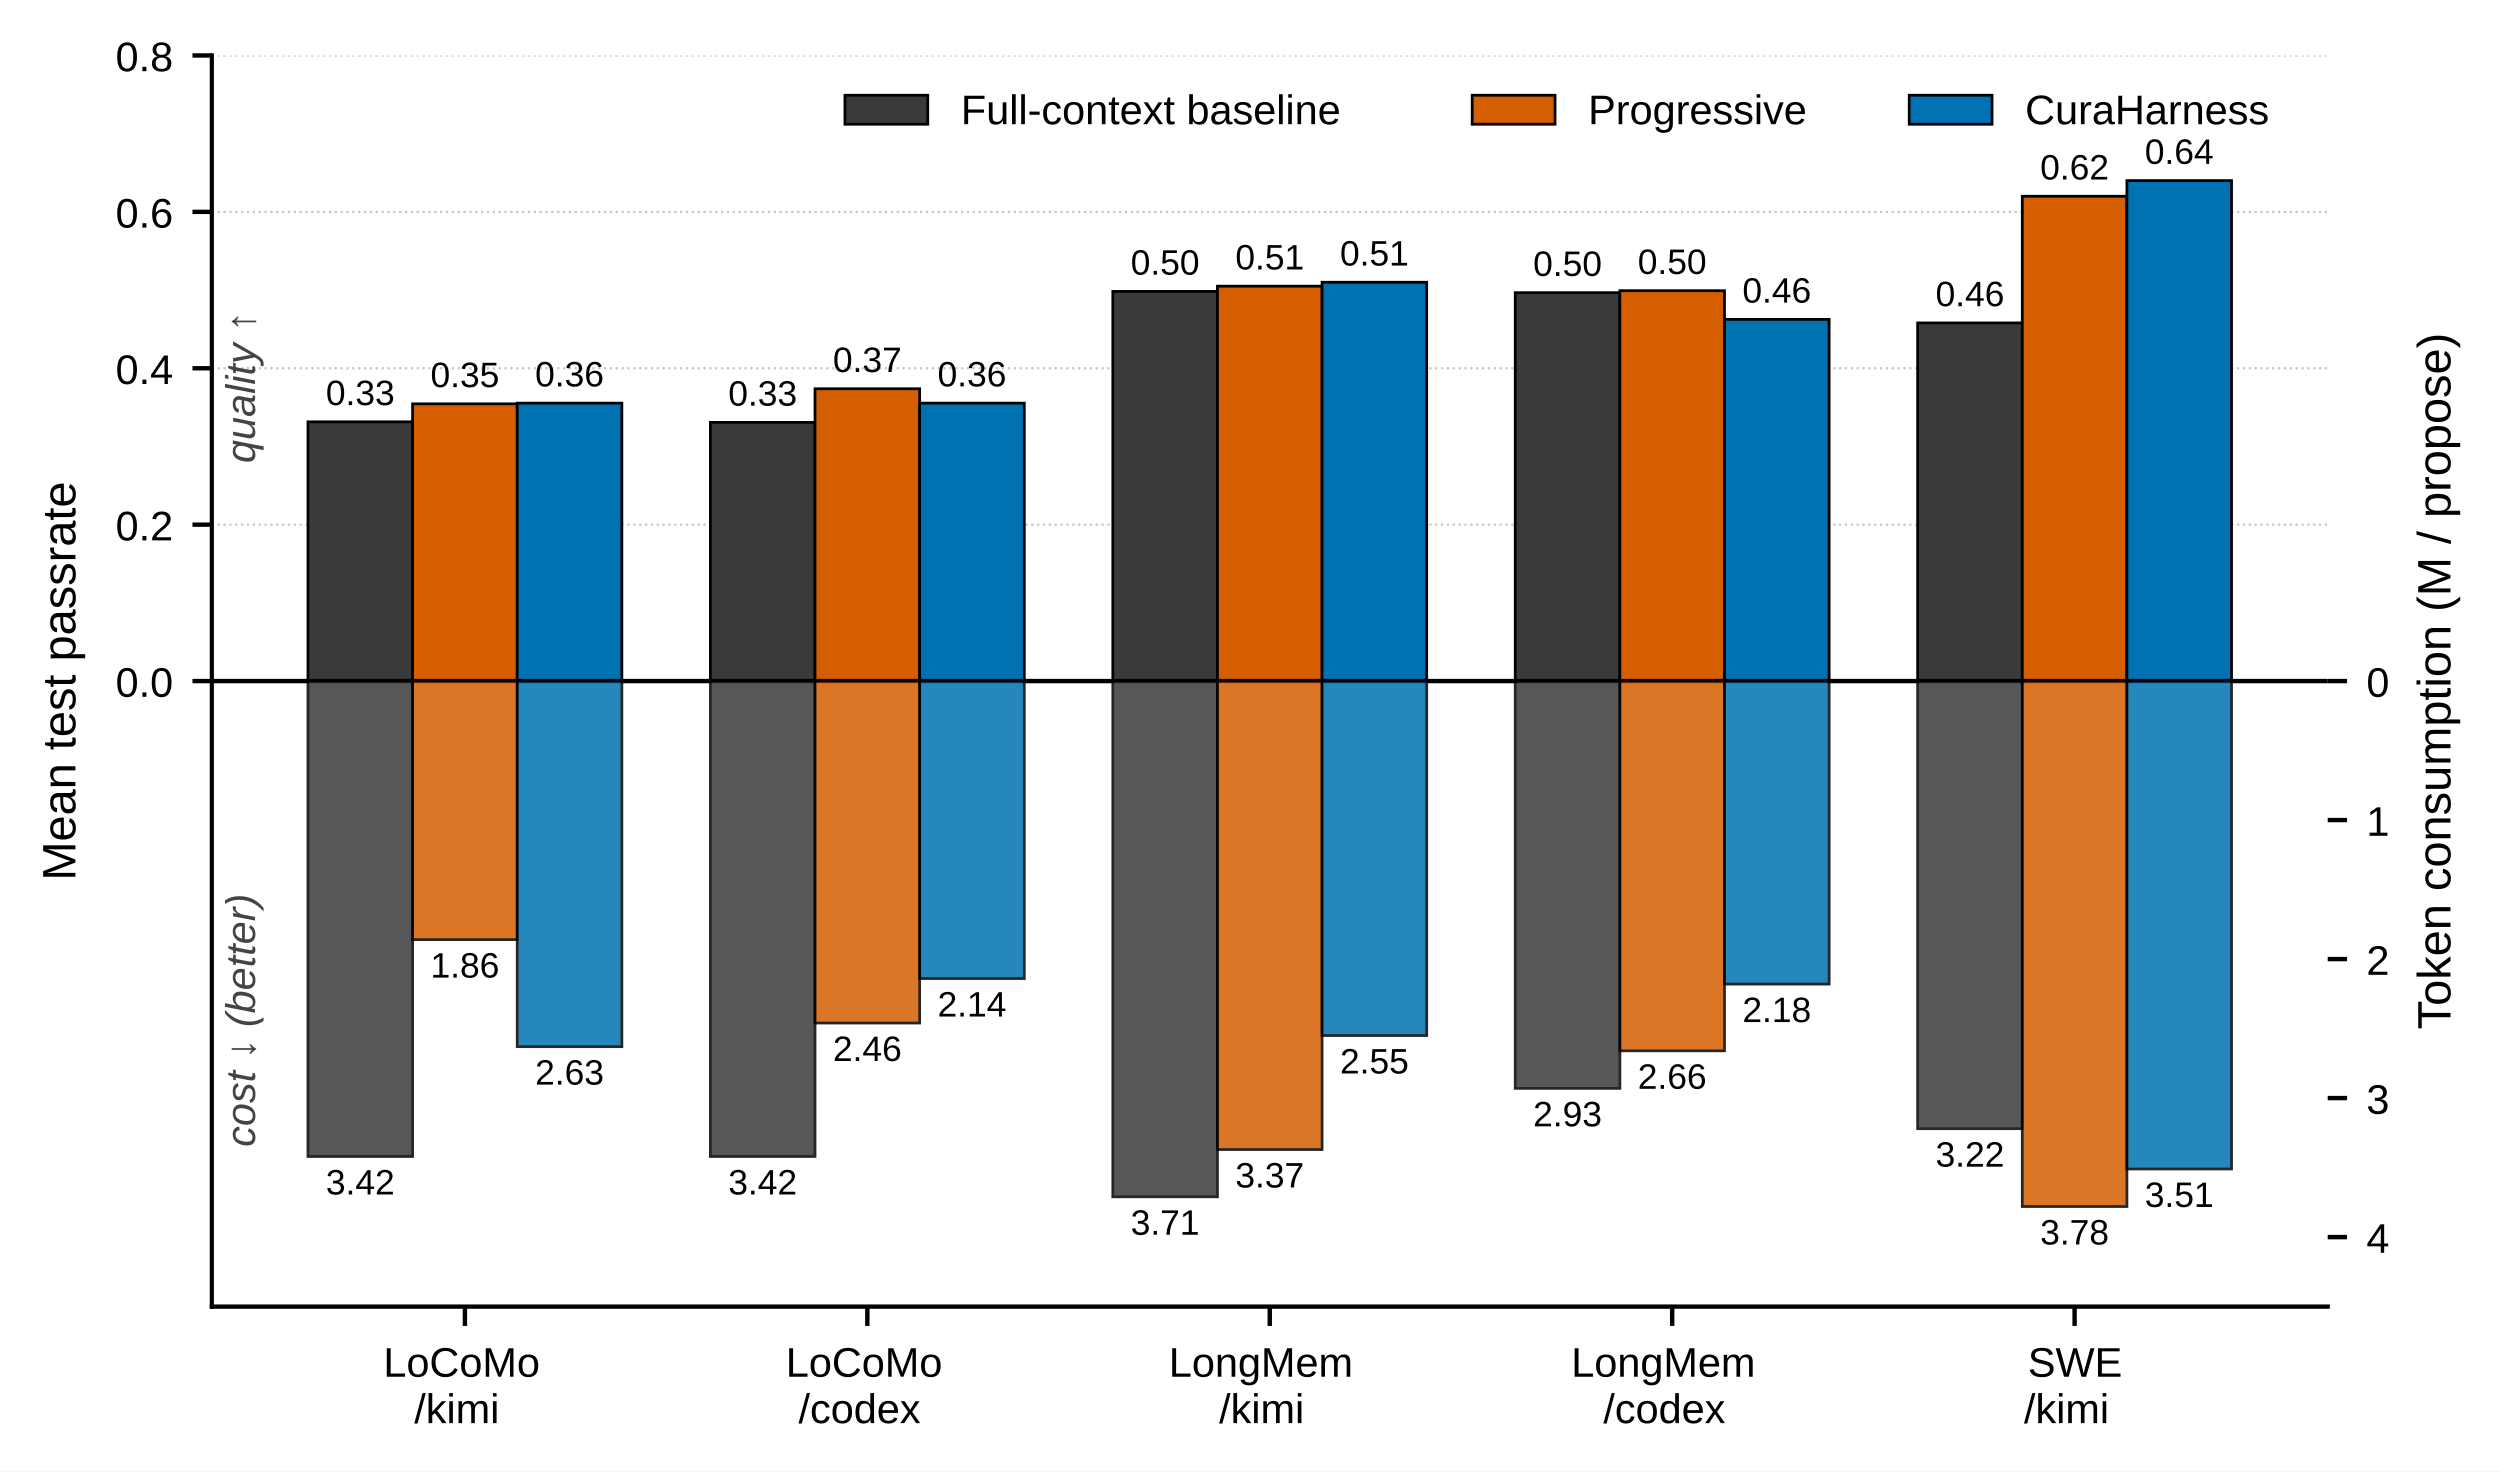
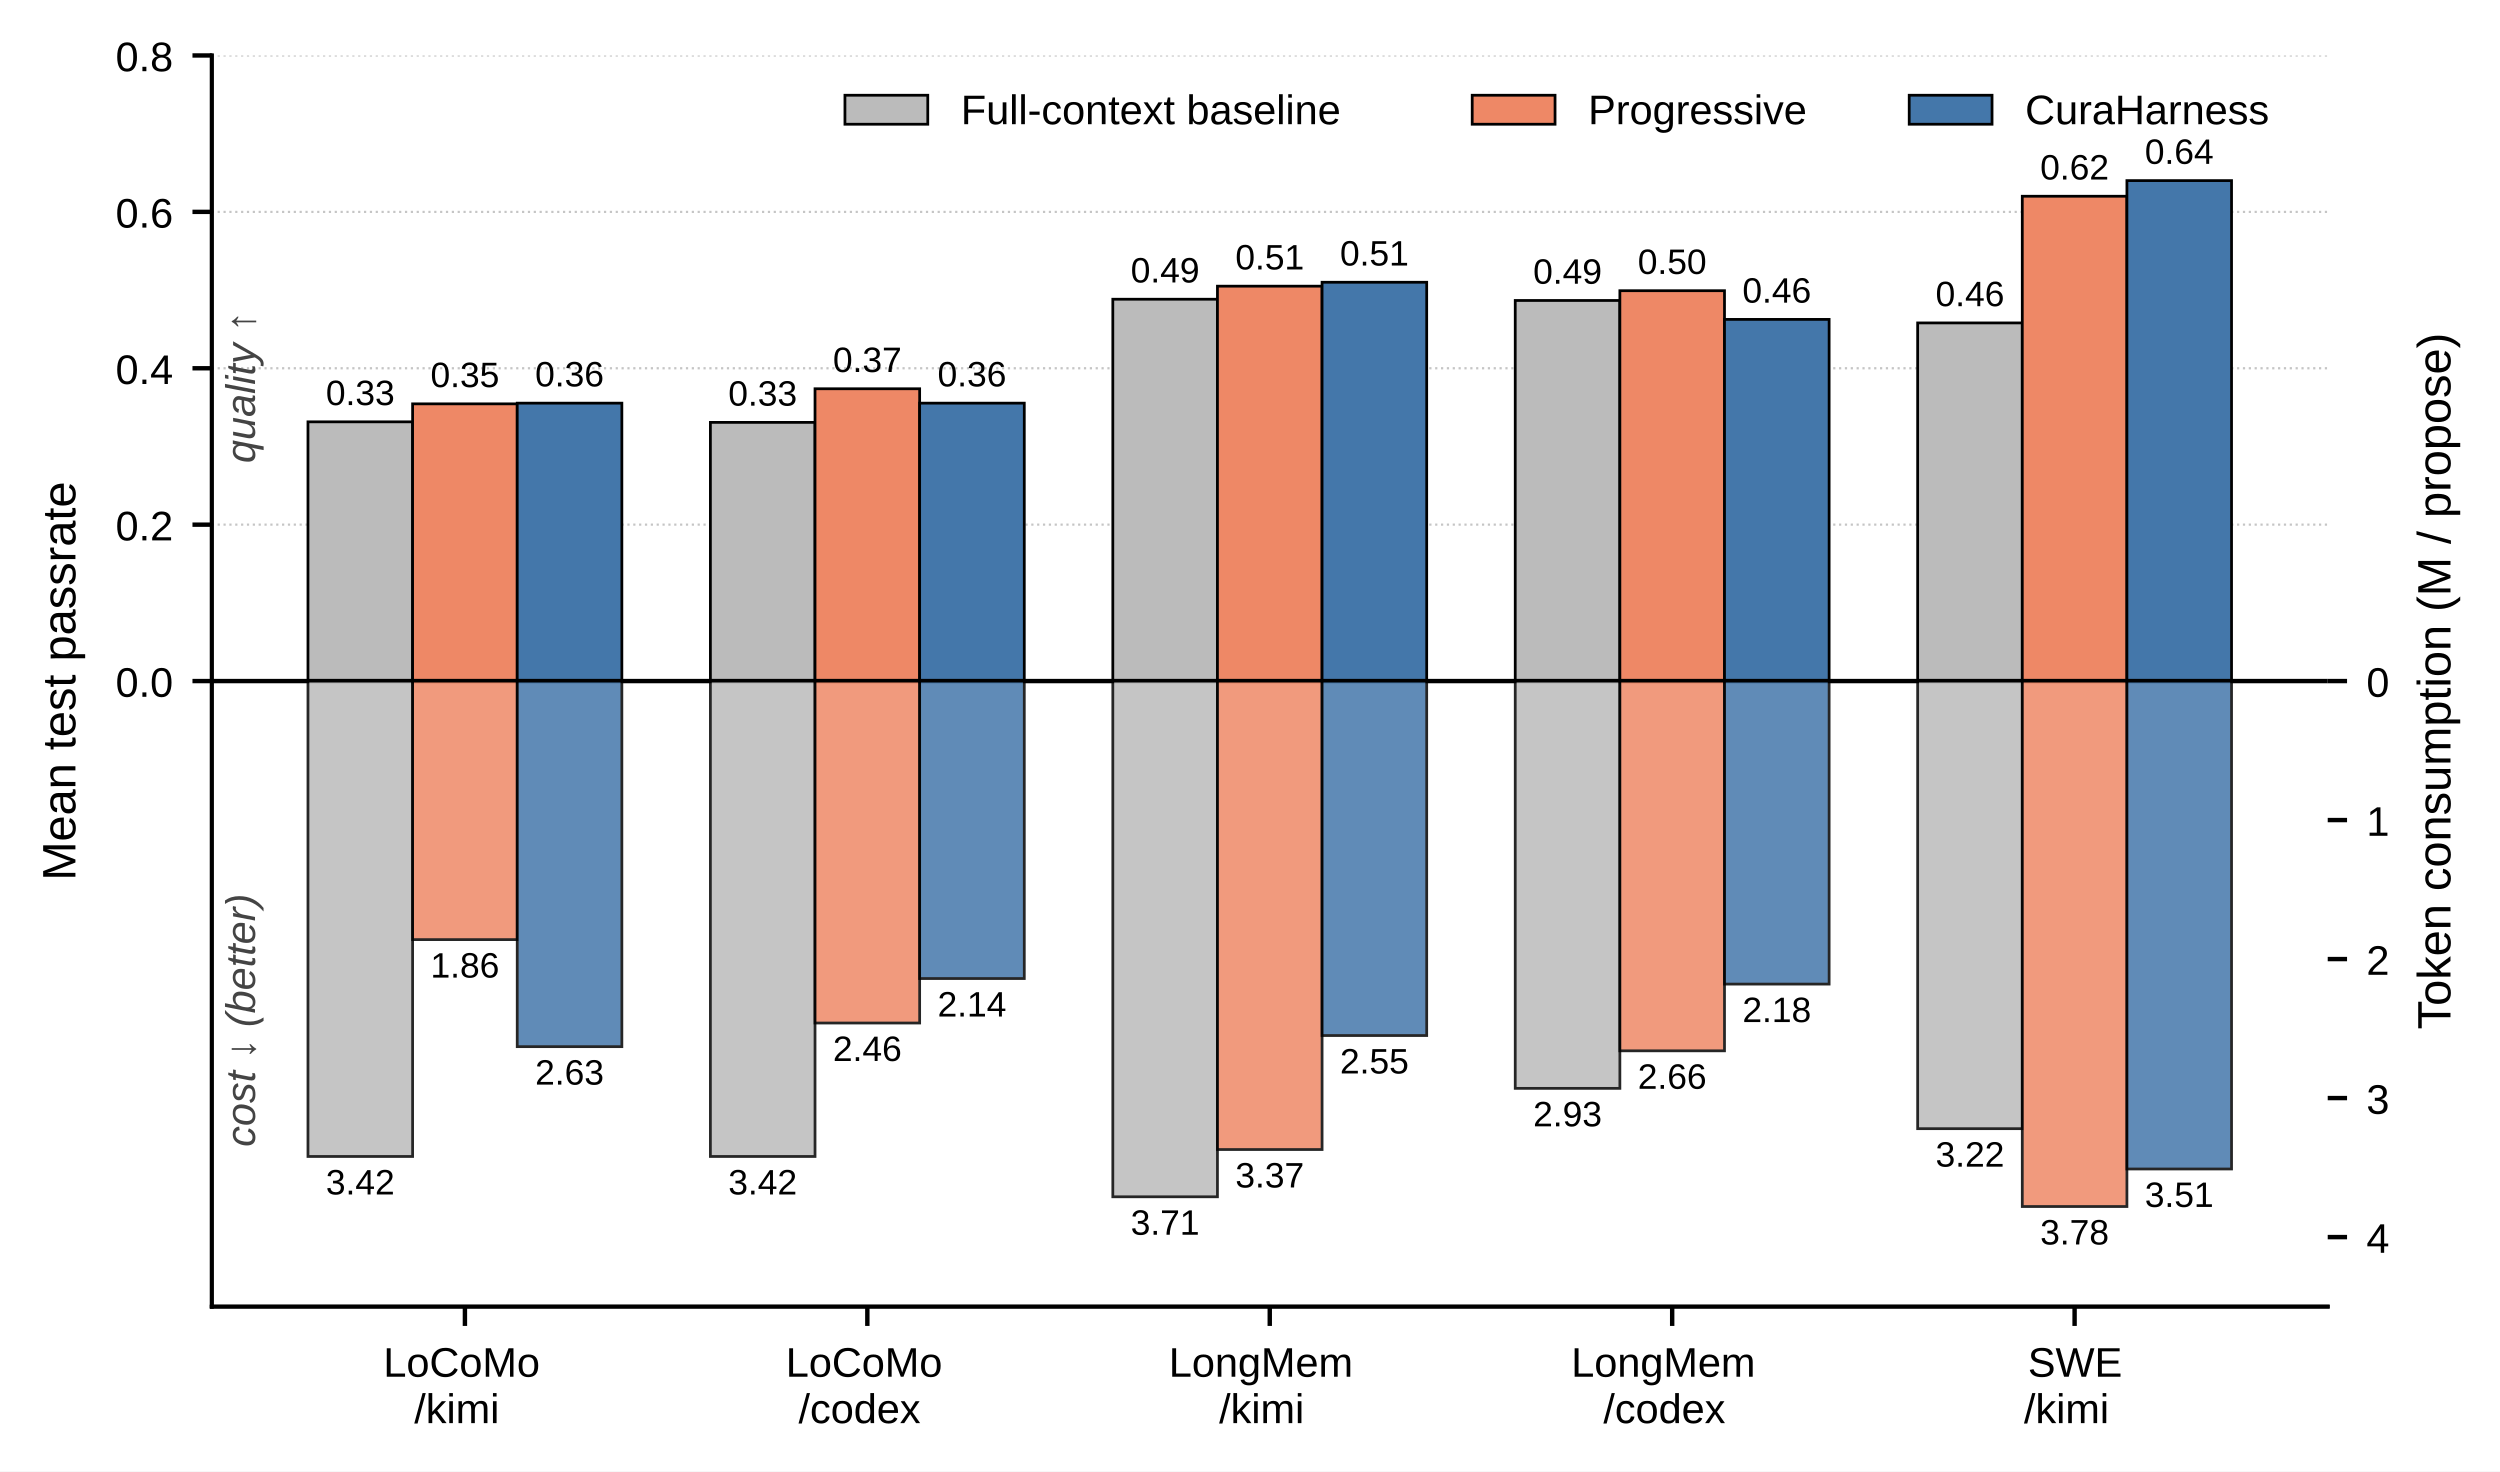
<svg xmlns="http://www.w3.org/2000/svg" xmlns:xlink="http://www.w3.org/1999/xlink" width="452.732pt" height="266.474pt" viewBox="0 0 452.732 266.474" version="1.1">
  <defs>
    <style type="text/css">*{stroke-linejoin: round; stroke-linecap: butt}</style>
  </defs>
  <g id="figure_1">
    <g id="patch_1">
      <path d="M 0 266.474  L 452.732 266.474  L 452.732 0  L 0 0  z " style="fill: #ffffff" />
    </g>
    <g id="axes_1">
      <g id="patch_2">
        <path d="M 38.354 236.617  L 421.534 236.617  L 421.534 10.049  L 38.354 10.049  z " style="fill: #ffffff" />
      </g>
      <g id="matplotlib.axis_1">
        <g id="xtick_1">
          <g id="line2d_1">
            <defs>
-               <path id="m0cf3bfea58" d="M 0 0  L 0 3.5  " style="stroke: #000000; stroke-width: 0.8" />
+               <path id="m76aa249e1e" d="M 0 0  L 0 3.5  " style="stroke: #000000; stroke-width: 0.8" />
            </defs>
            <g>
-               <use xlink:href="#m0cf3bfea58" x="84.193" y="236.617" style="stroke: #000000; stroke-width: 0.8" />
+               <use xlink:href="#m76aa249e1e" x="84.193" y="236.617" style="stroke: #000000; stroke-width: 0.8" />
            </g>
          </g>
          <g id="text_1">
            <text style="font-size: 7.5px; font-family: 'Arial', 'DejaVu Sans', 'Liberation Sans', sans-serif" transform="translate(69.43099 249.3162)">LoCoMo</text>
            <text style="font-size: 7.5px; font-family: 'Arial', 'DejaVu Sans', 'Liberation Sans', sans-serif" transform="translate(75.02142 257.7146)">/kimi</text>
          </g>
        </g>
        <g id="xtick_2">
          <g id="line2d_2">
            <g>
-               <use xlink:href="#m0cf3bfea58" x="157.068" y="236.617" style="stroke: #000000; stroke-width: 0.8" />
+               <use xlink:href="#m76aa249e1e" x="157.068" y="236.617" style="stroke: #000000; stroke-width: 0.8" />
            </g>
          </g>
          <g id="text_2">
            <text style="font-size: 7.5px; font-family: 'Arial', 'DejaVu Sans', 'Liberation Sans', sans-serif" transform="translate(142.3066 249.3162)">LoCoMo</text>
            <text style="font-size: 7.5px; font-family: 'Arial', 'DejaVu Sans', 'Liberation Sans', sans-serif" transform="translate(144.6064 257.7146)">/codex</text>
          </g>
        </g>
        <g id="xtick_3">
          <g id="line2d_3">
            <g>
-               <use xlink:href="#m0cf3bfea58" x="229.944" y="236.617" style="stroke: #000000; stroke-width: 0.8" />
+               <use xlink:href="#m76aa249e1e" x="229.944" y="236.617" style="stroke: #000000; stroke-width: 0.8" />
            </g>
          </g>
          <g id="text_3">
            <text style="font-size: 7.5px; font-family: 'Arial', 'DejaVu Sans', 'Liberation Sans', sans-serif" transform="translate(211.6725 249.3162)">LongMem</text>
            <text style="font-size: 7.5px; font-family: 'Arial', 'DejaVu Sans', 'Liberation Sans', sans-serif" transform="translate(220.7727 257.7146)">/kimi</text>
          </g>
        </g>
        <g id="xtick_4">
          <g id="line2d_4">
            <g>
-               <use xlink:href="#m0cf3bfea58" x="302.819" y="236.617" style="stroke: #000000; stroke-width: 0.8" />
+               <use xlink:href="#m76aa249e1e" x="302.819" y="236.617" style="stroke: #000000; stroke-width: 0.8" />
            </g>
          </g>
          <g id="text_4">
            <text style="font-size: 7.5px; font-family: 'Arial', 'DejaVu Sans', 'Liberation Sans', sans-serif" transform="translate(284.5481 249.3162)">LongMem</text>
            <text style="font-size: 7.5px; font-family: 'Arial', 'DejaVu Sans', 'Liberation Sans', sans-serif" transform="translate(290.3576 257.7146)">/codex</text>
          </g>
        </g>
        <g id="xtick_5">
          <g id="line2d_5">
            <g>
-               <use xlink:href="#m0cf3bfea58" x="375.695" y="236.617" style="stroke: #000000; stroke-width: 0.8" />
+               <use xlink:href="#m76aa249e1e" x="375.695" y="236.617" style="stroke: #000000; stroke-width: 0.8" />
            </g>
          </g>
          <g id="text_5">
            <text style="font-size: 7.5px; font-family: 'Arial', 'DejaVu Sans', 'Liberation Sans', sans-serif" transform="translate(367.237 249.3162)">SWE</text>
            <text style="font-size: 7.5px; font-family: 'Arial', 'DejaVu Sans', 'Liberation Sans', sans-serif" transform="translate(366.5239 257.7146)">/kimi</text>
          </g>
        </g>
      </g>
      <g id="matplotlib.axis_2">
        <g id="ytick_1">
          <g id="line2d_6">
-             <path d="M 38.354 123.333  L 421.534 123.333  " clip-path="url(#pd484480cf1)" style="fill: none; stroke-dasharray: 0.4,0.66; stroke-dashoffset: 0; stroke: #808080; stroke-opacity: 0.45; stroke-width: 0.4" />
+             <path d="M 38.354 123.333  L 421.534 123.333  " clip-path="url(#p93f9aa3c55)" style="fill: none; stroke-dasharray: 0.4,0.66; stroke-dashoffset: 0; stroke: #808080; stroke-opacity: 0.45; stroke-width: 0.4" />
          </g>
          <g id="line2d_7">
            <defs>
-               <path id="m2669be4144" d="M 0 0  L -3.5 0  " style="stroke: #000000; stroke-width: 0.8" />
+               <path id="m398189eafc" d="M 0 0  L -3.5 0  " style="stroke: #000000; stroke-width: 0.8" />
            </defs>
            <g>
-               <use xlink:href="#m2669be4144" x="38.354" y="123.333" style="stroke: #000000; stroke-width: 0.8" />
+               <use xlink:href="#m398189eafc" x="38.354" y="123.333" style="stroke: #000000; stroke-width: 0.8" />
            </g>
          </g>
          <g id="text_6">
            <text style="font-size: 7.5px; font-family: 'Arial', 'DejaVu Sans', 'Liberation Sans', sans-serif; text-anchor: end" x="31.354" y="126.183" transform="rotate(-0 31.35375 126.1828)">0.0</text>
          </g>
        </g>
        <g id="ytick_2">
          <g id="line2d_8">
-             <path d="M 38.354 95.012  L 421.534 95.012  " clip-path="url(#pd484480cf1)" style="fill: none; stroke-dasharray: 0.4,0.66; stroke-dashoffset: 0; stroke: #808080; stroke-opacity: 0.45; stroke-width: 0.4" />
+             <path d="M 38.354 95.012  L 421.534 95.012  " clip-path="url(#p93f9aa3c55)" style="fill: none; stroke-dasharray: 0.4,0.66; stroke-dashoffset: 0; stroke: #808080; stroke-opacity: 0.45; stroke-width: 0.4" />
          </g>
          <g id="line2d_9">
            <g>
-               <use xlink:href="#m2669be4144" x="38.354" y="95.012" style="stroke: #000000; stroke-width: 0.8" />
+               <use xlink:href="#m398189eafc" x="38.354" y="95.012" style="stroke: #000000; stroke-width: 0.8" />
            </g>
          </g>
          <g id="text_7">
            <text style="font-size: 7.5px; font-family: 'Arial', 'DejaVu Sans', 'Liberation Sans', sans-serif; text-anchor: end" x="31.354" y="97.862" transform="rotate(-0 31.35375 97.86183)">0.2</text>
          </g>
        </g>
        <g id="ytick_3">
          <g id="line2d_10">
-             <path d="M 38.354 66.691  L 421.534 66.691  " clip-path="url(#pd484480cf1)" style="fill: none; stroke-dasharray: 0.4,0.66; stroke-dashoffset: 0; stroke: #808080; stroke-opacity: 0.45; stroke-width: 0.4" />
+             <path d="M 38.354 66.691  L 421.534 66.691  " clip-path="url(#p93f9aa3c55)" style="fill: none; stroke-dasharray: 0.4,0.66; stroke-dashoffset: 0; stroke: #808080; stroke-opacity: 0.45; stroke-width: 0.4" />
          </g>
          <g id="line2d_11">
            <g>
-               <use xlink:href="#m2669be4144" x="38.354" y="66.691" style="stroke: #000000; stroke-width: 0.8" />
+               <use xlink:href="#m398189eafc" x="38.354" y="66.691" style="stroke: #000000; stroke-width: 0.8" />
            </g>
          </g>
          <g id="text_8">
            <text style="font-size: 7.5px; font-family: 'Arial', 'DejaVu Sans', 'Liberation Sans', sans-serif; text-anchor: end" x="31.354" y="69.541" transform="rotate(-0 31.35375 69.54083)">0.4</text>
          </g>
        </g>
        <g id="ytick_4">
          <g id="line2d_12">
-             <path d="M 38.354 38.37  L 421.534 38.37  " clip-path="url(#pd484480cf1)" style="fill: none; stroke-dasharray: 0.4,0.66; stroke-dashoffset: 0; stroke: #808080; stroke-opacity: 0.45; stroke-width: 0.4" />
+             <path d="M 38.354 38.37  L 421.534 38.37  " clip-path="url(#p93f9aa3c55)" style="fill: none; stroke-dasharray: 0.4,0.66; stroke-dashoffset: 0; stroke: #808080; stroke-opacity: 0.45; stroke-width: 0.4" />
          </g>
          <g id="line2d_13">
            <g>
-               <use xlink:href="#m2669be4144" x="38.354" y="38.37" style="stroke: #000000; stroke-width: 0.8" />
+               <use xlink:href="#m398189eafc" x="38.354" y="38.37" style="stroke: #000000; stroke-width: 0.8" />
            </g>
          </g>
          <g id="text_9">
            <text style="font-size: 7.5px; font-family: 'Arial', 'DejaVu Sans', 'Liberation Sans', sans-serif; text-anchor: end" x="31.354" y="41.22" transform="rotate(-0 31.35375 41.21983)">0.6</text>
          </g>
        </g>
        <g id="ytick_5">
          <g id="line2d_14">
-             <path d="M 38.354 10.049  L 421.534 10.049  " clip-path="url(#pd484480cf1)" style="fill: none; stroke-dasharray: 0.4,0.66; stroke-dashoffset: 0; stroke: #808080; stroke-opacity: 0.45; stroke-width: 0.4" />
+             <path d="M 38.354 10.049  L 421.534 10.049  " clip-path="url(#p93f9aa3c55)" style="fill: none; stroke-dasharray: 0.4,0.66; stroke-dashoffset: 0; stroke: #808080; stroke-opacity: 0.45; stroke-width: 0.4" />
          </g>
          <g id="line2d_15">
            <g>
-               <use xlink:href="#m2669be4144" x="38.354" y="10.049" style="stroke: #000000; stroke-width: 0.8" />
+               <use xlink:href="#m398189eafc" x="38.354" y="10.049" style="stroke: #000000; stroke-width: 0.8" />
            </g>
          </g>
          <g id="text_10">
            <text style="font-size: 7.5px; font-family: 'Arial', 'DejaVu Sans', 'Liberation Sans', sans-serif; text-anchor: end" x="31.354" y="12.899" transform="rotate(-0 31.35375 12.89883)">0.8</text>
          </g>
        </g>
        <g id="text_11">
          <text style="font-size: 8.5px; font-family: 'Arial', 'DejaVu Sans', 'Liberation Sans', sans-serif; text-anchor: middle" x="13.659" y="123.333" transform="rotate(-90 13.65867 123.3334)">Mean test passrate                                   </text>
        </g>
      </g>
      <g id="patch_3">
-         <path d="M 55.771 123.333  L 74.719 123.333  L 74.719 76.391  L 55.771 76.391  z " clip-path="url(#pd484480cf1)" style="fill: #3a3a3a; stroke: #000000; stroke-width: 0.5; stroke-linejoin: miter" />
+         <path d="M 55.771 123.333  L 74.719 123.333  L 74.719 76.391  L 55.771 76.391  z " clip-path="url(#p93f9aa3c55)" style="fill: #bbbbbb; stroke: #000000; stroke-width: 0.5; stroke-linejoin: miter" />
      </g>
      <g id="patch_4">
-         <path d="M 128.647 123.333  L 147.594 123.333  L 147.594 76.49  L 128.647 76.49  z " clip-path="url(#pd484480cf1)" style="fill: #3a3a3a; stroke: #000000; stroke-width: 0.5; stroke-linejoin: miter" />
+         <path d="M 128.647 123.333  L 147.594 123.333  L 147.594 76.49  L 128.647 76.49  z " clip-path="url(#p93f9aa3c55)" style="fill: #bbbbbb; stroke: #000000; stroke-width: 0.5; stroke-linejoin: miter" />
      </g>
      <g id="patch_5">
-         <path d="M 201.522 123.333  L 220.47 123.333  L 220.47 52.772  L 201.522 52.772  z " clip-path="url(#pd484480cf1)" style="fill: #3a3a3a; stroke: #000000; stroke-width: 0.5; stroke-linejoin: miter" />
+         <path d="M 201.522 123.333  L 220.47 123.333  L 220.47 54.188  L 201.522 54.188  z " clip-path="url(#p93f9aa3c55)" style="fill: #bbbbbb; stroke: #000000; stroke-width: 0.5; stroke-linejoin: miter" />
      </g>
      <g id="patch_6">
-         <path d="M 274.398 123.333  L 293.346 123.333  L 293.346 52.998  L 274.398 52.998  z " clip-path="url(#pd484480cf1)" style="fill: #3a3a3a; stroke: #000000; stroke-width: 0.5; stroke-linejoin: miter" />
+         <path d="M 274.398 123.333  L 293.346 123.333  L 293.346 54.414  L 274.398 54.414  z " clip-path="url(#p93f9aa3c55)" style="fill: #bbbbbb; stroke: #000000; stroke-width: 0.5; stroke-linejoin: miter" />
      </g>
      <g id="patch_7">
-         <path d="M 347.273 123.333  L 366.221 123.333  L 366.221 58.478  L 347.273 58.478  z " clip-path="url(#pd484480cf1)" style="fill: #3a3a3a; stroke: #000000; stroke-width: 0.5; stroke-linejoin: miter" />
+         <path d="M 347.273 123.333  L 366.221 123.333  L 366.221 58.478  L 347.273 58.478  z " clip-path="url(#p93f9aa3c55)" style="fill: #bbbbbb; stroke: #000000; stroke-width: 0.5; stroke-linejoin: miter" />
      </g>
      <g id="patch_8">
-         <path d="M 74.719 123.333  L 93.666 123.333  L 93.666 73.134  L 74.719 73.134  z " clip-path="url(#pd484480cf1)" style="fill: #d55e00; stroke: #000000; stroke-width: 0.5; stroke-linejoin: miter" />
+         <path d="M 74.719 123.333  L 93.666 123.333  L 93.666 73.134  L 74.719 73.134  z " clip-path="url(#p93f9aa3c55)" style="fill: #ee8866; stroke: #000000; stroke-width: 0.5; stroke-linejoin: miter" />
      </g>
      <g id="patch_9">
-         <path d="M 147.594 123.333  L 166.542 123.333  L 166.542 70.401  L 147.594 70.401  z " clip-path="url(#pd484480cf1)" style="fill: #d55e00; stroke: #000000; stroke-width: 0.5; stroke-linejoin: miter" />
+         <path d="M 147.594 123.333  L 166.542 123.333  L 166.542 70.401  L 147.594 70.401  z " clip-path="url(#p93f9aa3c55)" style="fill: #ee8866; stroke: #000000; stroke-width: 0.5; stroke-linejoin: miter" />
      </g>
      <g id="patch_10">
-         <path d="M 220.47 123.333  L 239.418 123.333  L 239.418 51.823  L 220.47 51.823  z " clip-path="url(#pd484480cf1)" style="fill: #d55e00; stroke: #000000; stroke-width: 0.5; stroke-linejoin: miter" />
+         <path d="M 220.47 123.333  L 239.418 123.333  L 239.418 51.823  L 220.47 51.823  z " clip-path="url(#p93f9aa3c55)" style="fill: #ee8866; stroke: #000000; stroke-width: 0.5; stroke-linejoin: miter" />
      </g>
      <g id="patch_11">
-         <path d="M 293.346 123.333  L 312.293 123.333  L 312.293 52.644  L 293.346 52.644  z " clip-path="url(#pd484480cf1)" style="fill: #d55e00; stroke: #000000; stroke-width: 0.5; stroke-linejoin: miter" />
+         <path d="M 293.346 123.333  L 312.293 123.333  L 312.293 52.644  L 293.346 52.644  z " clip-path="url(#p93f9aa3c55)" style="fill: #ee8866; stroke: #000000; stroke-width: 0.5; stroke-linejoin: miter" />
      </g>
      <g id="patch_12">
-         <path d="M 366.221 123.333  L 385.169 123.333  L 385.169 35.538  L 366.221 35.538  z " clip-path="url(#pd484480cf1)" style="fill: #d55e00; stroke: #000000; stroke-width: 0.5; stroke-linejoin: miter" />
+         <path d="M 366.221 123.333  L 385.169 123.333  L 385.169 35.538  L 366.221 35.538  z " clip-path="url(#p93f9aa3c55)" style="fill: #ee8866; stroke: #000000; stroke-width: 0.5; stroke-linejoin: miter" />
      </g>
      <g id="patch_13">
-         <path d="M 93.666 123.333  L 112.614 123.333  L 112.614 73.007  L 93.666 73.007  z " clip-path="url(#pd484480cf1)" style="fill: #0072b2; stroke: #000000; stroke-width: 0.5; stroke-linejoin: miter" />
+         <path d="M 93.666 123.333  L 112.614 123.333  L 112.614 73.007  L 93.666 73.007  z " clip-path="url(#p93f9aa3c55)" style="fill: #4477aa; stroke: #000000; stroke-width: 0.5; stroke-linejoin: miter" />
      </g>
      <g id="patch_14">
-         <path d="M 166.542 123.333  L 185.49 123.333  L 185.49 73.007  L 166.542 73.007  z " clip-path="url(#pd484480cf1)" style="fill: #0072b2; stroke: #000000; stroke-width: 0.5; stroke-linejoin: miter" />
+         <path d="M 166.542 123.333  L 185.49 123.333  L 185.49 73.007  L 166.542 73.007  z " clip-path="url(#p93f9aa3c55)" style="fill: #4477aa; stroke: #000000; stroke-width: 0.5; stroke-linejoin: miter" />
      </g>
      <g id="patch_15">
-         <path d="M 239.418 123.333  L 258.365 123.333  L 258.365 51.115  L 239.418 51.115  z " clip-path="url(#pd484480cf1)" style="fill: #0072b2; stroke: #000000; stroke-width: 0.5; stroke-linejoin: miter" />
+         <path d="M 239.418 123.333  L 258.365 123.333  L 258.365 51.115  L 239.418 51.115  z " clip-path="url(#p93f9aa3c55)" style="fill: #4477aa; stroke: #000000; stroke-width: 0.5; stroke-linejoin: miter" />
      </g>
      <g id="patch_16">
-         <path d="M 312.293 123.333  L 331.241 123.333  L 331.241 57.841  L 312.293 57.841  z " clip-path="url(#pd484480cf1)" style="fill: #0072b2; stroke: #000000; stroke-width: 0.5; stroke-linejoin: miter" />
+         <path d="M 312.293 123.333  L 331.241 123.333  L 331.241 57.841  L 312.293 57.841  z " clip-path="url(#p93f9aa3c55)" style="fill: #4477aa; stroke: #000000; stroke-width: 0.5; stroke-linejoin: miter" />
      </g>
      <g id="patch_17">
-         <path d="M 385.169 123.333  L 404.116 123.333  L 404.116 32.706  L 385.169 32.706  z " clip-path="url(#pd484480cf1)" style="fill: #0072b2; stroke: #000000; stroke-width: 0.5; stroke-linejoin: miter" />
+         <path d="M 385.169 123.333  L 404.116 123.333  L 404.116 32.706  L 385.169 32.706  z " clip-path="url(#p93f9aa3c55)" style="fill: #4477aa; stroke: #000000; stroke-width: 0.5; stroke-linejoin: miter" />
      </g>
      <g id="line2d_16">
-         <path d="M 38.354 123.333  L 421.534 123.333  " clip-path="url(#pd484480cf1)" style="fill: none; stroke: #000000; stroke-width: 0.8; stroke-linecap: square" />
+         <path d="M 38.354 123.333  L 421.534 123.333  " clip-path="url(#p93f9aa3c55)" style="fill: none; stroke: #000000; stroke-width: 0.8; stroke-linecap: square" />
      </g>
      <g id="patch_18">
        <path d="M 38.354 236.617  L 38.354 10.049  " style="fill: none; stroke: #000000; stroke-width: 0.7; stroke-linejoin: miter; stroke-linecap: square" />
      </g>
      <g id="patch_19">
        <path d="M 38.354 236.617  L 421.534 236.617  " style="fill: none; stroke: #000000; stroke-width: 0.7; stroke-linejoin: miter; stroke-linecap: square" />
      </g>
      <g id="text_12">
        <text style="font-size: 6.4px; font-family: 'Arial', 'DejaVu Sans', 'Liberation Sans', sans-serif; text-anchor: middle" x="65.245" y="73.361" transform="rotate(-0 65.24485 73.3611)">0.33</text>
      </g>
      <g id="text_13">
        <text style="font-size: 6.4px; font-family: 'Arial', 'DejaVu Sans', 'Liberation Sans', sans-serif; text-anchor: middle" x="138.12" y="73.46" transform="rotate(-0 138.1205 73.46022)">0.33</text>
      </g>
      <g id="text_14">
-         <text style="font-size: 6.4px; font-family: 'Arial', 'DejaVu Sans', 'Liberation Sans', sans-serif; text-anchor: middle" x="210.996" y="49.741" transform="rotate(-0 210.9961 49.74138)">0.50</text>
+         <text style="font-size: 6.4px; font-family: 'Arial', 'DejaVu Sans', 'Liberation Sans', sans-serif; text-anchor: middle" x="210.996" y="51.157" transform="rotate(-0 210.9961 51.15743)">0.49</text>
      </g>
      <g id="text_15">
-         <text style="font-size: 6.4px; font-family: 'Arial', 'DejaVu Sans', 'Liberation Sans', sans-serif; text-anchor: middle" x="283.872" y="49.968" transform="rotate(-0 283.8717 49.96795)">0.50</text>
+         <text style="font-size: 6.4px; font-family: 'Arial', 'DejaVu Sans', 'Liberation Sans', sans-serif; text-anchor: middle" x="283.872" y="51.384" transform="rotate(-0 283.8717 51.384)">0.49</text>
      </g>
      <g id="text_16">
        <text style="font-size: 6.4px; font-family: 'Arial', 'DejaVu Sans', 'Liberation Sans', sans-serif; text-anchor: middle" x="356.747" y="55.448" transform="rotate(-0 356.7473 55.44806)">0.46</text>
      </g>
      <g id="text_17">
        <text style="font-size: 6.4px; font-family: 'Arial', 'DejaVu Sans', 'Liberation Sans', sans-serif; text-anchor: middle" x="84.193" y="70.104" transform="rotate(-0 84.19251 70.10418)">0.35</text>
      </g>
      <g id="text_18">
        <text style="font-size: 6.4px; font-family: 'Arial', 'DejaVu Sans', 'Liberation Sans', sans-serif; text-anchor: middle" x="157.068" y="67.371" transform="rotate(-0 157.0681 67.37121)">0.37</text>
      </g>
      <g id="text_19">
        <text style="font-size: 6.4px; font-family: 'Arial', 'DejaVu Sans', 'Liberation Sans', sans-serif; text-anchor: middle" x="229.944" y="48.793" transform="rotate(-0 229.9437 48.79263)">0.51</text>
      </g>
      <g id="text_20">
        <text style="font-size: 6.4px; font-family: 'Arial', 'DejaVu Sans', 'Liberation Sans', sans-serif; text-anchor: middle" x="302.819" y="49.614" transform="rotate(-0 302.8194 49.61394)">0.50</text>
      </g>
      <g id="text_21">
        <text style="font-size: 6.4px; font-family: 'Arial', 'DejaVu Sans', 'Liberation Sans', sans-serif; text-anchor: middle" x="375.695" y="32.508" transform="rotate(-0 375.695 32.50805)">0.62</text>
      </g>
      <g id="text_22">
        <text style="font-size: 6.4px; font-family: 'Arial', 'DejaVu Sans', 'Liberation Sans', sans-serif; text-anchor: middle" x="103.14" y="69.977" transform="rotate(-0 103.1402 69.97674)">0.36</text>
      </g>
      <g id="text_23">
        <text style="font-size: 6.4px; font-family: 'Arial', 'DejaVu Sans', 'Liberation Sans', sans-serif; text-anchor: middle" x="176.016" y="69.977" transform="rotate(-0 176.0158 69.97674)">0.36</text>
      </g>
      <g id="text_24">
        <text style="font-size: 6.4px; font-family: 'Arial', 'DejaVu Sans', 'Liberation Sans', sans-serif; text-anchor: middle" x="248.891" y="48.085" transform="rotate(-0 248.8914 48.0846)">0.51</text>
      </g>
      <g id="text_25">
        <text style="font-size: 6.4px; font-family: 'Arial', 'DejaVu Sans', 'Liberation Sans', sans-serif; text-anchor: middle" x="321.767" y="54.811" transform="rotate(-0 321.767 54.81084)">0.46</text>
      </g>
      <g id="text_26">
        <text style="font-size: 6.4px; font-family: 'Arial', 'DejaVu Sans', 'Liberation Sans', sans-serif; text-anchor: middle" x="394.643" y="29.676" transform="rotate(-0 394.6426 29.67595)">0.64</text>
      </g>
      <g id="text_27">
        <text style="font-style: italic; font-size: 7.5px; font-family: 'Arial', 'DejaVu Sans', 'Liberation Sans', sans-serif; fill: #444444" transform="translate(46.18046 83.85411) rotate(-90)">quality ↑</text>
      </g>
      <g id="text_28">
        <text style="font-style: italic; font-size: 7.5px; font-family: 'Arial', 'DejaVu Sans', 'Liberation Sans', sans-serif; fill: #444444" transform="translate(46.18046 207.685) rotate(-90)">cost ↓ (better)</text>
      </g>
      <g id="legend_1">
        <g id="patch_20">
-           <path d="M 153.013 22.498  L 168.013 22.498  L 168.013 17.248  L 153.013 17.248  z " style="fill: #3a3a3a; stroke: #000000; stroke-width: 0.5; stroke-linejoin: miter" />
+           <path d="M 153.013 22.498  L 168.013 22.498  L 168.013 17.248  L 153.013 17.248  z " style="fill: #bbbbbb; stroke: #000000; stroke-width: 0.5; stroke-linejoin: miter" />
        </g>
        <g id="text_29">
          <text style="font-size: 7.5px; font-family: 'Arial', 'DejaVu Sans', 'Liberation Sans', sans-serif; text-anchor: start" x="174.013" y="22.498" transform="rotate(-0 174.0127 22.49824)">Full-context baseline</text>
        </g>
        <g id="patch_21">
-           <path d="M 266.607 22.498  L 281.607 22.498  L 281.607 17.248  L 266.607 17.248  z " style="fill: #d55e00; stroke: #000000; stroke-width: 0.5; stroke-linejoin: miter" />
+           <path d="M 266.607 22.498  L 281.607 22.498  L 281.607 17.248  L 266.607 17.248  z " style="fill: #ee8866; stroke: #000000; stroke-width: 0.5; stroke-linejoin: miter" />
        </g>
        <g id="text_30">
          <text style="font-size: 7.5px; font-family: 'Arial', 'DejaVu Sans', 'Liberation Sans', sans-serif; text-anchor: start" x="287.607" y="22.498" transform="rotate(-0 287.6072 22.49824)">Progressive</text>
        </g>
        <g id="patch_22">
-           <path d="M 345.744 22.498  L 360.744 22.498  L 360.744 17.248  L 345.744 17.248  z " style="fill: #0072b2; stroke: #000000; stroke-width: 0.5; stroke-linejoin: miter" />
+           <path d="M 345.744 22.498  L 360.744 22.498  L 360.744 17.248  L 345.744 17.248  z " style="fill: #4477aa; stroke: #000000; stroke-width: 0.5; stroke-linejoin: miter" />
        </g>
        <g id="text_31">
          <text style="font-size: 7.5px; font-family: 'Arial', 'DejaVu Sans', 'Liberation Sans', sans-serif; text-anchor: start" x="366.744" y="22.498" transform="rotate(-0 366.7439 22.49824)">CuraHarness</text>
        </g>
      </g>
    </g>
    <g id="axes_2">
      <g id="patch_23">
-         <path d="M 55.771 123.333  L 74.719 123.333  L 74.719 209.429  L 55.771 209.429  z " clip-path="url(#pd484480cf1)" style="fill: #3a3a3a; opacity: 0.85; stroke: #000000; stroke-width: 0.5; stroke-linejoin: miter" />
+         <path d="M 55.771 123.333  L 74.719 123.333  L 74.719 209.429  L 55.771 209.429  z " clip-path="url(#p93f9aa3c55)" style="fill: #bbbbbb; opacity: 0.85; stroke: #000000; stroke-width: 0.5; stroke-linejoin: miter" />
      </g>
      <g id="patch_24">
-         <path d="M 128.647 123.333  L 147.594 123.333  L 147.594 209.429  L 128.647 209.429  z " clip-path="url(#pd484480cf1)" style="fill: #3a3a3a; opacity: 0.85; stroke: #000000; stroke-width: 0.5; stroke-linejoin: miter" />
+         <path d="M 128.647 123.333  L 147.594 123.333  L 147.594 209.429  L 128.647 209.429  z " clip-path="url(#p93f9aa3c55)" style="fill: #bbbbbb; opacity: 0.85; stroke: #000000; stroke-width: 0.5; stroke-linejoin: miter" />
      </g>
      <g id="patch_25">
-         <path d="M 201.522 123.333  L 220.47 123.333  L 220.47 216.73  L 201.522 216.73  z " clip-path="url(#pd484480cf1)" style="fill: #3a3a3a; opacity: 0.85; stroke: #000000; stroke-width: 0.5; stroke-linejoin: miter" />
+         <path d="M 201.522 123.333  L 220.47 123.333  L 220.47 216.73  L 201.522 216.73  z " clip-path="url(#p93f9aa3c55)" style="fill: #bbbbbb; opacity: 0.85; stroke: #000000; stroke-width: 0.5; stroke-linejoin: miter" />
      </g>
      <g id="patch_26">
-         <path d="M 274.398 123.333  L 293.346 123.333  L 293.346 197.094  L 274.398 197.094  z " clip-path="url(#pd484480cf1)" style="fill: #3a3a3a; opacity: 0.85; stroke: #000000; stroke-width: 0.5; stroke-linejoin: miter" />
+         <path d="M 274.398 123.333  L 293.346 123.333  L 293.346 197.094  L 274.398 197.094  z " clip-path="url(#p93f9aa3c55)" style="fill: #bbbbbb; opacity: 0.85; stroke: #000000; stroke-width: 0.5; stroke-linejoin: miter" />
      </g>
      <g id="patch_27">
-         <path d="M 347.273 123.333  L 366.221 123.333  L 366.221 204.394  L 347.273 204.394  z " clip-path="url(#pd484480cf1)" style="fill: #3a3a3a; opacity: 0.85; stroke: #000000; stroke-width: 0.5; stroke-linejoin: miter" />
+         <path d="M 347.273 123.333  L 366.221 123.333  L 366.221 204.394  L 347.273 204.394  z " clip-path="url(#p93f9aa3c55)" style="fill: #bbbbbb; opacity: 0.85; stroke: #000000; stroke-width: 0.5; stroke-linejoin: miter" />
      </g>
      <g id="patch_28">
-         <path d="M 74.719 123.333  L 93.666 123.333  L 93.666 170.157  L 74.719 170.157  z " clip-path="url(#pd484480cf1)" style="fill: #d55e00; opacity: 0.85; stroke: #000000; stroke-width: 0.5; stroke-linejoin: miter" />
+         <path d="M 74.719 123.333  L 93.666 123.333  L 93.666 170.157  L 74.719 170.157  z " clip-path="url(#p93f9aa3c55)" style="fill: #ee8866; opacity: 0.85; stroke: #000000; stroke-width: 0.5; stroke-linejoin: miter" />
      </g>
      <g id="patch_29">
-         <path d="M 147.594 123.333  L 166.542 123.333  L 166.542 185.262  L 147.594 185.262  z " clip-path="url(#pd484480cf1)" style="fill: #d55e00; opacity: 0.85; stroke: #000000; stroke-width: 0.5; stroke-linejoin: miter" />
+         <path d="M 147.594 123.333  L 166.542 123.333  L 166.542 185.262  L 147.594 185.262  z " clip-path="url(#p93f9aa3c55)" style="fill: #ee8866; opacity: 0.85; stroke: #000000; stroke-width: 0.5; stroke-linejoin: miter" />
      </g>
      <g id="patch_30">
-         <path d="M 220.47 123.333  L 239.418 123.333  L 239.418 208.171  L 220.47 208.171  z " clip-path="url(#pd484480cf1)" style="fill: #d55e00; opacity: 0.85; stroke: #000000; stroke-width: 0.5; stroke-linejoin: miter" />
+         <path d="M 220.47 123.333  L 239.418 123.333  L 239.418 208.171  L 220.47 208.171  z " clip-path="url(#p93f9aa3c55)" style="fill: #ee8866; opacity: 0.85; stroke: #000000; stroke-width: 0.5; stroke-linejoin: miter" />
      </g>
      <g id="patch_31">
-         <path d="M 293.346 123.333  L 312.293 123.333  L 312.293 190.297  L 293.346 190.297  z " clip-path="url(#pd484480cf1)" style="fill: #d55e00; opacity: 0.85; stroke: #000000; stroke-width: 0.5; stroke-linejoin: miter" />
+         <path d="M 293.346 123.333  L 312.293 123.333  L 312.293 190.297  L 293.346 190.297  z " clip-path="url(#p93f9aa3c55)" style="fill: #ee8866; opacity: 0.85; stroke: #000000; stroke-width: 0.5; stroke-linejoin: miter" />
      </g>
      <g id="patch_32">
-         <path d="M 366.221 123.333  L 385.169 123.333  L 385.169 218.492  L 366.221 218.492  z " clip-path="url(#pd484480cf1)" style="fill: #d55e00; opacity: 0.85; stroke: #000000; stroke-width: 0.5; stroke-linejoin: miter" />
+         <path d="M 366.221 123.333  L 385.169 123.333  L 385.169 218.492  L 366.221 218.492  z " clip-path="url(#p93f9aa3c55)" style="fill: #ee8866; opacity: 0.85; stroke: #000000; stroke-width: 0.5; stroke-linejoin: miter" />
      </g>
      <g id="patch_33">
-         <path d="M 93.666 123.333  L 112.614 123.333  L 112.614 189.542  L 93.666 189.542  z " clip-path="url(#pd484480cf1)" style="fill: #0072b2; opacity: 0.85; stroke: #000000; stroke-width: 0.5; stroke-linejoin: miter" />
+         <path d="M 93.666 123.333  L 112.614 123.333  L 112.614 189.542  L 93.666 189.542  z " clip-path="url(#p93f9aa3c55)" style="fill: #4477aa; opacity: 0.85; stroke: #000000; stroke-width: 0.5; stroke-linejoin: miter" />
      </g>
      <g id="patch_34">
-         <path d="M 166.542 123.333  L 185.49 123.333  L 185.49 177.206  L 166.542 177.206  z " clip-path="url(#pd484480cf1)" style="fill: #0072b2; opacity: 0.85; stroke: #000000; stroke-width: 0.5; stroke-linejoin: miter" />
+         <path d="M 166.542 123.333  L 185.49 123.333  L 185.49 177.206  L 166.542 177.206  z " clip-path="url(#p93f9aa3c55)" style="fill: #4477aa; opacity: 0.85; stroke: #000000; stroke-width: 0.5; stroke-linejoin: miter" />
      </g>
      <g id="patch_35">
-         <path d="M 239.418 123.333  L 258.365 123.333  L 258.365 187.528  L 239.418 187.528  z " clip-path="url(#pd484480cf1)" style="fill: #0072b2; opacity: 0.85; stroke: #000000; stroke-width: 0.5; stroke-linejoin: miter" />
+         <path d="M 239.418 123.333  L 258.365 123.333  L 258.365 187.528  L 239.418 187.528  z " clip-path="url(#p93f9aa3c55)" style="fill: #4477aa; opacity: 0.85; stroke: #000000; stroke-width: 0.5; stroke-linejoin: miter" />
      </g>
      <g id="patch_36">
-         <path d="M 312.293 123.333  L 331.241 123.333  L 331.241 178.213  L 312.293 178.213  z " clip-path="url(#pd484480cf1)" style="fill: #0072b2; opacity: 0.85; stroke: #000000; stroke-width: 0.5; stroke-linejoin: miter" />
+         <path d="M 312.293 123.333  L 331.241 123.333  L 331.241 178.213  L 312.293 178.213  z " clip-path="url(#p93f9aa3c55)" style="fill: #4477aa; opacity: 0.85; stroke: #000000; stroke-width: 0.5; stroke-linejoin: miter" />
      </g>
      <g id="patch_37">
-         <path d="M 385.169 123.333  L 404.116 123.333  L 404.116 211.695  L 385.169 211.695  z " clip-path="url(#pd484480cf1)" style="fill: #0072b2; opacity: 0.85; stroke: #000000; stroke-width: 0.5; stroke-linejoin: miter" />
+         <path d="M 385.169 123.333  L 404.116 123.333  L 404.116 211.695  L 385.169 211.695  z " clip-path="url(#p93f9aa3c55)" style="fill: #4477aa; opacity: 0.85; stroke: #000000; stroke-width: 0.5; stroke-linejoin: miter" />
      </g>
      <g id="matplotlib.axis_3">
        <g id="ytick_6">
          <g id="line2d_17">
            <defs>
-               <path id="mdf76d3b806" d="M 0 0  L 3.5 0  " style="stroke: #000000; stroke-width: 0.8" />
+               <path id="m832969c2d3" d="M 0 0  L 3.5 0  " style="stroke: #000000; stroke-width: 0.8" />
            </defs>
            <g>
-               <use xlink:href="#mdf76d3b806" x="421.534" y="224.03" style="stroke: #000000; stroke-width: 0.8" />
+               <use xlink:href="#m832969c2d3" x="421.534" y="224.03" style="stroke: #000000; stroke-width: 0.8" />
            </g>
          </g>
          <g id="text_32">
            <text style="font-size: 7.5px; font-family: 'Arial', 'DejaVu Sans', 'Liberation Sans', sans-serif; text-anchor: start" x="428.534" y="226.88" transform="rotate(-0 428.5337 226.8797)">4</text>
          </g>
        </g>
        <g id="ytick_7">
          <g id="line2d_18">
            <g>
-               <use xlink:href="#mdf76d3b806" x="421.534" y="198.856" style="stroke: #000000; stroke-width: 0.8" />
+               <use xlink:href="#m832969c2d3" x="421.534" y="198.856" style="stroke: #000000; stroke-width: 0.8" />
            </g>
          </g>
          <g id="text_33">
            <text style="font-size: 7.5px; font-family: 'Arial', 'DejaVu Sans', 'Liberation Sans', sans-serif; text-anchor: start" x="428.534" y="201.705" transform="rotate(-0 428.5337 201.7055)">3</text>
          </g>
        </g>
        <g id="ytick_8">
          <g id="line2d_19">
            <g>
-               <use xlink:href="#mdf76d3b806" x="421.534" y="173.682" style="stroke: #000000; stroke-width: 0.8" />
+               <use xlink:href="#m832969c2d3" x="421.534" y="173.682" style="stroke: #000000; stroke-width: 0.8" />
            </g>
          </g>
          <g id="text_34">
            <text style="font-size: 7.5px; font-family: 'Arial', 'DejaVu Sans', 'Liberation Sans', sans-serif; text-anchor: start" x="428.534" y="176.531" transform="rotate(-0 428.5337 176.5313)">2</text>
          </g>
        </g>
        <g id="ytick_9">
          <g id="line2d_20">
            <g>
-               <use xlink:href="#mdf76d3b806" x="421.534" y="148.508" style="stroke: #000000; stroke-width: 0.8" />
+               <use xlink:href="#m832969c2d3" x="421.534" y="148.508" style="stroke: #000000; stroke-width: 0.8" />
            </g>
          </g>
          <g id="text_35">
            <text style="font-size: 7.5px; font-family: 'Arial', 'DejaVu Sans', 'Liberation Sans', sans-serif; text-anchor: start" x="428.534" y="151.357" transform="rotate(-0 428.5337 151.357)">1</text>
          </g>
        </g>
        <g id="ytick_10">
          <g id="line2d_21">
            <g>
-               <use xlink:href="#mdf76d3b806" x="421.534" y="123.333" style="stroke: #000000; stroke-width: 0.8" />
+               <use xlink:href="#m832969c2d3" x="421.534" y="123.333" style="stroke: #000000; stroke-width: 0.8" />
            </g>
          </g>
          <g id="text_36">
            <text style="font-size: 7.5px; font-family: 'Arial', 'DejaVu Sans', 'Liberation Sans', sans-serif; text-anchor: start" x="428.534" y="126.183" transform="rotate(-0 428.5337 126.1828)">0</text>
          </g>
        </g>
        <g id="text_37">
          <text style="font-size: 8.5px; font-family: 'Arial', 'DejaVu Sans', 'Liberation Sans', sans-serif; text-anchor: middle" x="443.764" y="123.333" transform="rotate(-90 443.7643 123.3334)">                                   Token consumption (M / propose)</text>
        </g>
      </g>
      <g id="patch_38">
        <path d="M 38.354 236.617  L 38.354 10.049  " style="fill: none; stroke: #000000; stroke-width: 0.7; stroke-linejoin: miter; stroke-linecap: square" />
      </g>
      <g id="patch_39">
        <path d="M 38.354 236.617  L 421.534 236.617  " style="fill: none; stroke: #000000; stroke-width: 0.7; stroke-linejoin: miter; stroke-linecap: square" />
      </g>
      <g id="text_38">
        <text style="font-size: 6.4px; font-family: 'Arial', 'DejaVu Sans', 'Liberation Sans', sans-serif; text-anchor: middle" x="65.245" y="216.306" transform="rotate(-0 65.24485 216.3062)">3.42</text>
      </g>
      <g id="text_39">
        <text style="font-size: 6.4px; font-family: 'Arial', 'DejaVu Sans', 'Liberation Sans', sans-serif; text-anchor: middle" x="138.12" y="216.306" transform="rotate(-0 138.1205 216.3062)">3.42</text>
      </g>
      <g id="text_40">
        <text style="font-size: 6.4px; font-family: 'Arial', 'DejaVu Sans', 'Liberation Sans', sans-serif; text-anchor: middle" x="210.996" y="223.607" transform="rotate(-0 210.9961 223.6067)">3.71</text>
      </g>
      <g id="text_41">
        <text style="font-size: 6.4px; font-family: 'Arial', 'DejaVu Sans', 'Liberation Sans', sans-serif; text-anchor: middle" x="283.872" y="203.971" transform="rotate(-0 283.8717 203.9708)">2.93</text>
      </g>
      <g id="text_42">
        <text style="font-size: 6.4px; font-family: 'Arial', 'DejaVu Sans', 'Liberation Sans', sans-serif; text-anchor: middle" x="356.747" y="211.271" transform="rotate(-0 356.7473 211.2713)">3.22</text>
      </g>
      <g id="text_43">
        <text style="font-size: 6.4px; font-family: 'Arial', 'DejaVu Sans', 'Liberation Sans', sans-serif; text-anchor: middle" x="84.193" y="177.034" transform="rotate(-0 84.19251 177.0344)">1.86</text>
      </g>
      <g id="text_44">
        <text style="font-size: 6.4px; font-family: 'Arial', 'DejaVu Sans', 'Liberation Sans', sans-serif; text-anchor: middle" x="157.068" y="192.139" transform="rotate(-0 157.0681 192.1389)">2.46</text>
      </g>
      <g id="text_45">
        <text style="font-size: 6.4px; font-family: 'Arial', 'DejaVu Sans', 'Liberation Sans', sans-serif; text-anchor: middle" x="229.944" y="215.047" transform="rotate(-0 229.9437 215.0475)">3.37</text>
      </g>
      <g id="text_46">
        <text style="font-size: 6.4px; font-family: 'Arial', 'DejaVu Sans', 'Liberation Sans', sans-serif; text-anchor: middle" x="302.819" y="197.174" transform="rotate(-0 302.8194 197.1738)">2.66</text>
      </g>
      <g id="text_47">
        <text style="font-size: 6.4px; font-family: 'Arial', 'DejaVu Sans', 'Liberation Sans', sans-serif; text-anchor: middle" x="375.695" y="225.369" transform="rotate(-0 375.695 225.3689)">3.78</text>
      </g>
      <g id="text_48">
        <text style="font-size: 6.4px; font-family: 'Arial', 'DejaVu Sans', 'Liberation Sans', sans-serif; text-anchor: middle" x="103.14" y="196.419" transform="rotate(-0 103.1402 196.4186)">2.63</text>
      </g>
      <g id="text_49">
        <text style="font-size: 6.4px; font-family: 'Arial', 'DejaVu Sans', 'Liberation Sans', sans-serif; text-anchor: middle" x="176.016" y="184.083" transform="rotate(-0 176.0158 184.0832)">2.14</text>
      </g>
      <g id="text_50">
        <text style="font-size: 6.4px; font-family: 'Arial', 'DejaVu Sans', 'Liberation Sans', sans-serif; text-anchor: middle" x="248.891" y="194.405" transform="rotate(-0 248.8914 194.4046)">2.55</text>
      </g>
      <g id="text_51">
        <text style="font-size: 6.4px; font-family: 'Arial', 'DejaVu Sans', 'Liberation Sans', sans-serif; text-anchor: middle" x="321.767" y="185.09" transform="rotate(-0 321.767 185.0902)">2.18</text>
      </g>
      <g id="text_52">
        <text style="font-size: 6.4px; font-family: 'Arial', 'DejaVu Sans', 'Liberation Sans', sans-serif; text-anchor: middle" x="394.643" y="218.572" transform="rotate(-0 394.6426 218.5719)">3.51</text>
      </g>
    </g>
  </g>
  <defs>
-     <clipPath id="pd484480cf1">
+     <clipPath id="p93f9aa3c55">
      <rect x="38.354" y="10.049" width="383.18" height="226.568" />
    </clipPath>
  </defs>
</svg>
